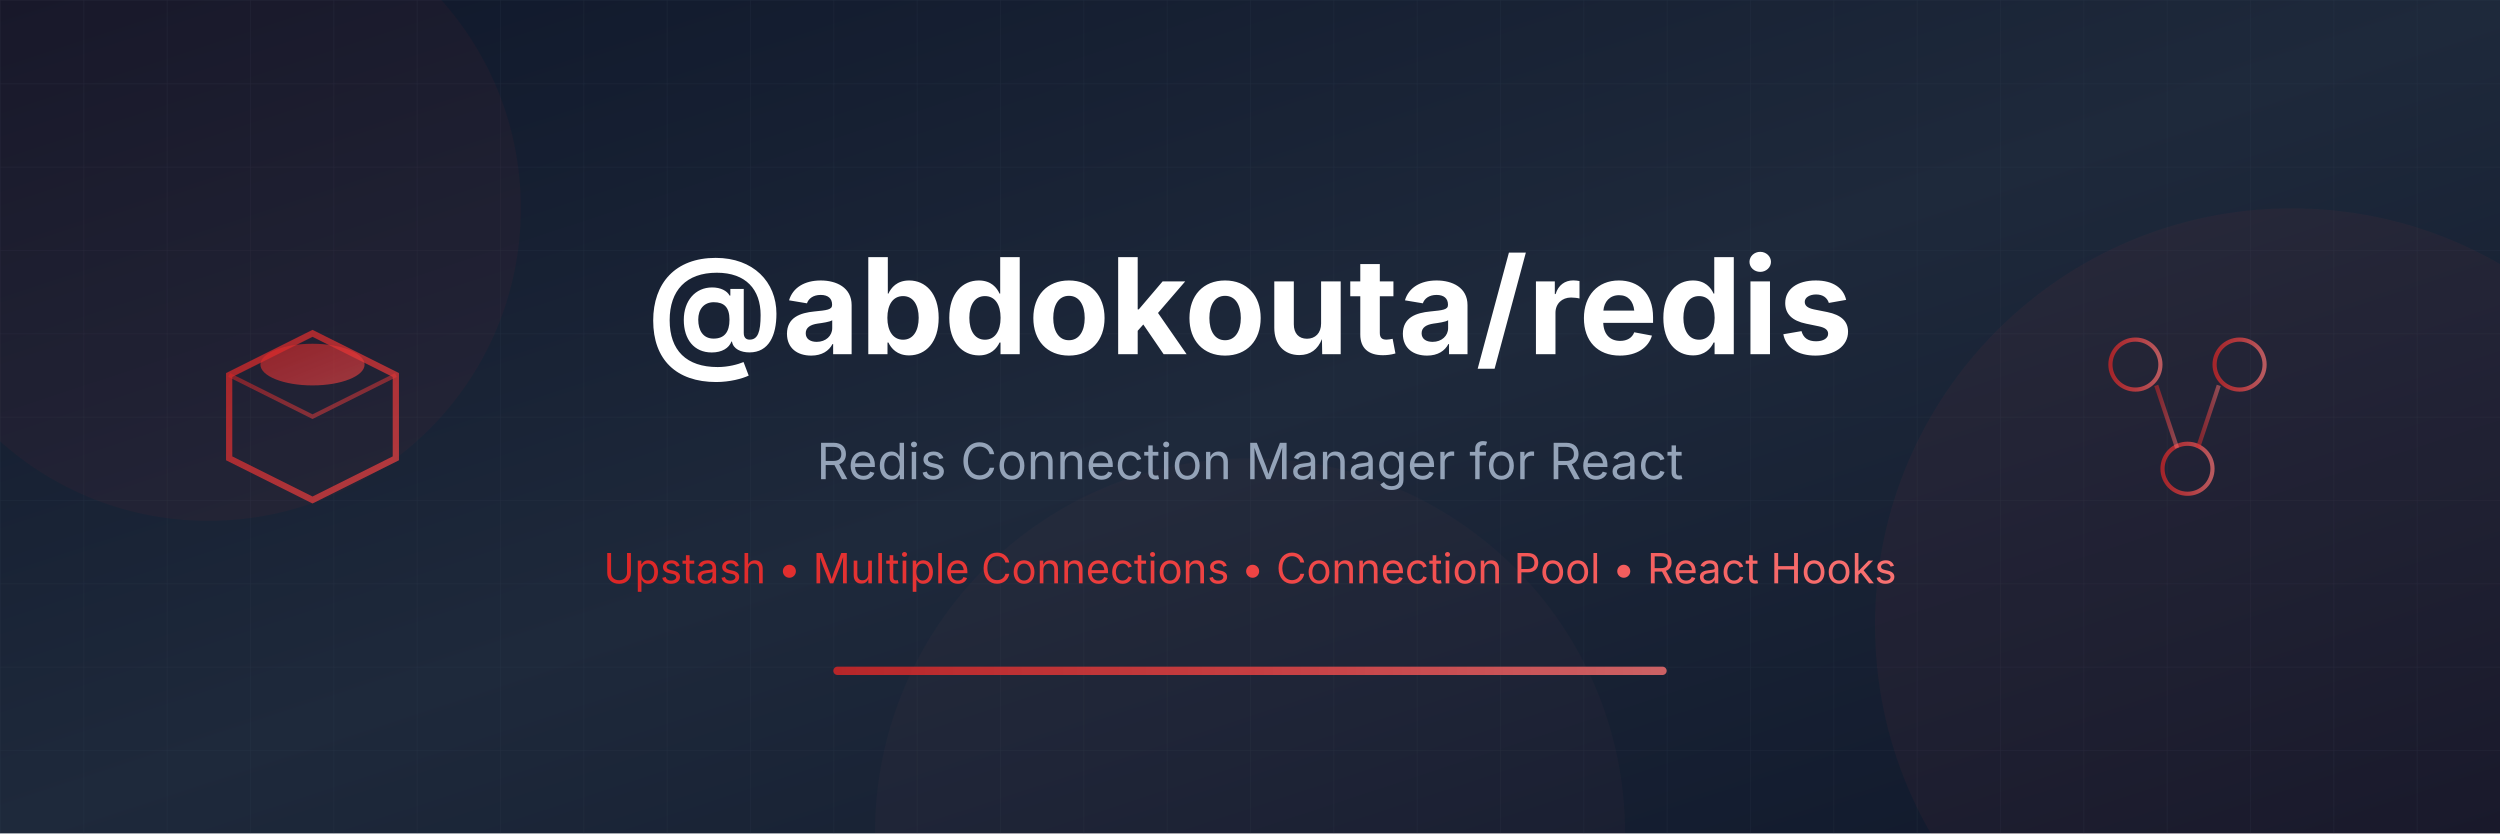
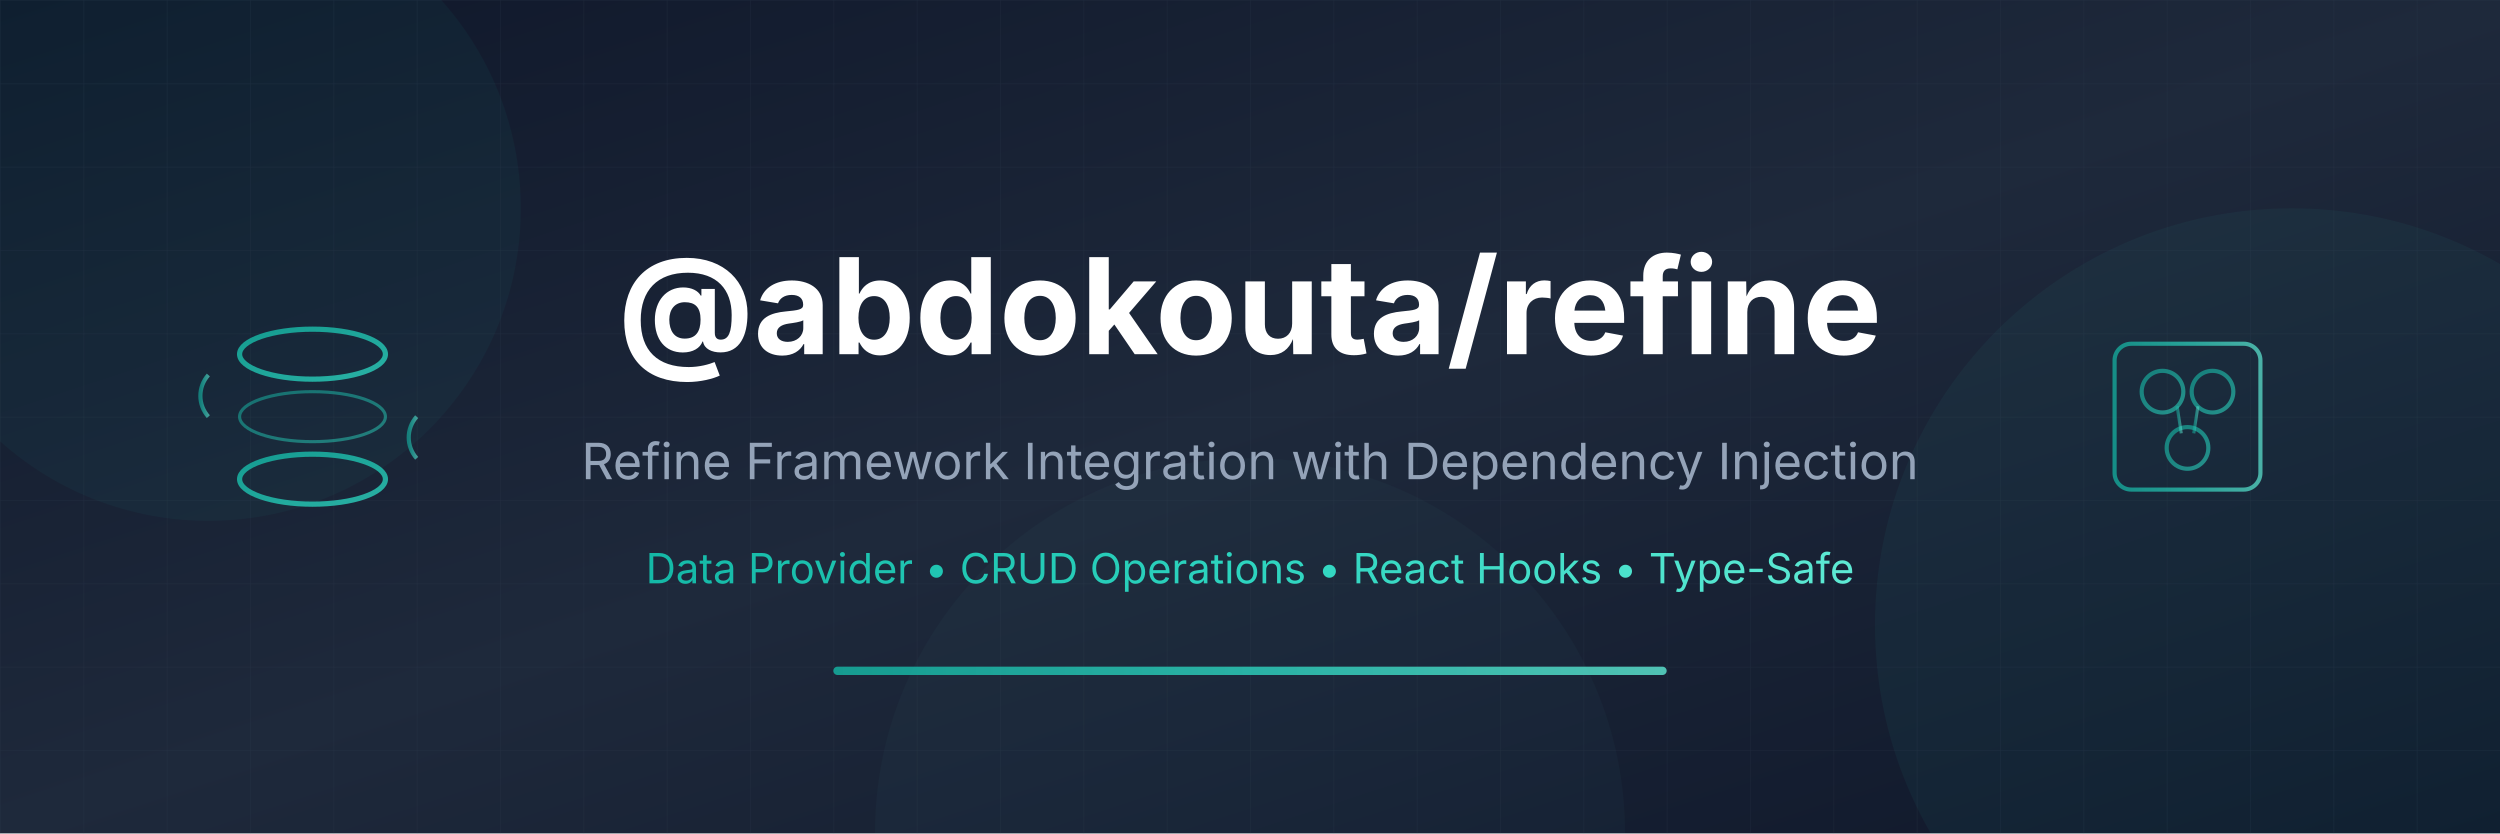
<svg xmlns="http://www.w3.org/2000/svg" width="1200" height="400" viewBox="0 0 1200 400" fill="none">
  <defs>
    <linearGradient id="bgGradient" x1="0%" y1="0%" x2="100%" y2="100%">
      <stop offset="0%" style="stop-color:#0f172a" />
      <stop offset="50%" style="stop-color:#1e293b" />
      <stop offset="100%" style="stop-color:#0f172a" />
    </linearGradient>
    <linearGradient id="accentGradient" x1="0%" y1="0%" x2="100%" y2="0%">
-       <stop offset="0%" style="stop-color:#dc2626" />
-       <stop offset="50%" style="stop-color:#ef4444" />
-       <stop offset="100%" style="stop-color:#f87171" />
+       <stop offset="0%" style="stop-color:#14b8a6" />
+       <stop offset="50%" style="stop-color:#2dd4bf" />
+       <stop offset="100%" style="stop-color:#5eead4" />
    </linearGradient>
-     <linearGradient id="redisGradient" x1="0%" y1="0%" x2="100%" y2="100%">
-       <stop offset="0%" style="stop-color:#dc2626" />
-       <stop offset="100%" style="stop-color:#ef4444" />
+     <linearGradient id="refineGradient" x1="0%" y1="0%" x2="100%" y2="100%">
+       <stop offset="0%" style="stop-color:#14b8a6" />
+       <stop offset="100%" style="stop-color:#2dd4bf" />
    </linearGradient>
  </defs>
  <rect width="1200" height="400" fill="url(#bgGradient)" />
  <pattern id="grid" width="40" height="40" patternUnits="userSpaceOnUse">
    <path d="M 40 0 L 0 0 0 40" fill="none" stroke="#334155" stroke-width="0.5" opacity="0.3" />
  </pattern>
  <rect width="1200" height="400" fill="url(#grid)" />
-   <circle cx="100" cy="100" r="150" fill="#dc2626" opacity="0.05" />
-   <circle cx="1100" cy="300" r="200" fill="#ef4444" opacity="0.05" />
-   <circle cx="600" cy="400" r="180" fill="#f87171" opacity="0.03" />
+   <circle cx="100" cy="100" r="150" fill="#14b8a6" opacity="0.05" />
+   <circle cx="1100" cy="300" r="200" fill="#2dd4bf" opacity="0.05" />
+   <circle cx="600" cy="400" r="180" fill="#5eead4" opacity="0.03" />
  <g transform="translate(150, 200)">
-     <path d="M0 -40 L40 -20 L40 20 L0 40 L-40 20 L-40 -20 Z" fill="none" stroke="url(#redisGradient)" stroke-width="3" opacity="0.7" />
-     <path d="M-40 -20 L0 0 L40 -20" fill="none" stroke="url(#redisGradient)" stroke-width="2" opacity="0.5" />
-     <path d="M0 0 L0 40" fill="none" stroke="url(#redisGradient)" stroke-width="2" opacity="0.5" />
-     <ellipse cx="0" cy="-25" rx="25" ry="10" fill="url(#redisGradient)" opacity="0.6" />
+     <ellipse cx="0" cy="-30" rx="35" ry="12" fill="none" stroke="url(#refineGradient)" stroke-width="2.5" opacity="0.8" />
+     <path d="M-35 -30 L-35 30" fill="none" stroke="url(#refineGradient)" stroke-width="2.5" opacity="0.8" />
+     <path d="M35 -30 L35 30" fill="none" stroke="url(#refineGradient)" stroke-width="2.5" opacity="0.8" />
+     <ellipse cx="0" cy="30" rx="35" ry="12" fill="none" stroke="url(#refineGradient)" stroke-width="2.5" opacity="0.8" />
+     <ellipse cx="0" cy="0" rx="35" ry="12" fill="none" stroke="url(#refineGradient)" stroke-width="1.5" opacity="0.5" />
+     <path d="M-50 0 A 15 15 0 0 1 -50 -20" fill="none" stroke="url(#accentGradient)" stroke-width="2" opacity="0.6" />
+     <path d="M50 0 A 15 15 0 0 0 50 20" fill="none" stroke="url(#accentGradient)" stroke-width="2" opacity="0.6" />
  </g>
  <g transform="translate(1050, 200)">
-     <circle cx="-25" cy="-25" r="12" fill="none" stroke="url(#accentGradient)" stroke-width="2" opacity="0.7" />
-     <circle cx="25" cy="-25" r="12" fill="none" stroke="url(#accentGradient)" stroke-width="2" opacity="0.7" />
-     <circle cx="0" cy="25" r="12" fill="none" stroke="url(#accentGradient)" stroke-width="2" opacity="0.7" />
-     <line x1="-15" y1="-15" x2="15" y2="-15" stroke="url(#accentGradient)" stroke-width="2" opacity="0.5" />
-     <line x1="-15" y1="-15" x2="-5" y2="15" stroke="url(#accentGradient)" stroke-width="2" opacity="0.5" />
-     <line x1="15" y1="-15" x2="5" y2="15" stroke="url(#accentGradient)" stroke-width="2" opacity="0.5" />
+     <rect x="-35" y="-35" width="70" height="70" rx="8" fill="none" stroke="url(#accentGradient)" stroke-width="2" opacity="0.7" />
+     <circle cx="-12" cy="-12" r="10" fill="none" stroke="url(#refineGradient)" stroke-width="2" opacity="0.6" />
+     <circle cx="12" cy="-12" r="10" fill="none" stroke="url(#refineGradient)" stroke-width="2" opacity="0.6" />
+     <circle cx="0" cy="15" r="10" fill="none" stroke="url(#refineGradient)" stroke-width="2" opacity="0.6" />
+     <line x1="-5" y1="-5" x2="-3" y2="8" stroke="url(#accentGradient)" stroke-width="1.5" opacity="0.5" />
+     <line x1="5" y1="-5" x2="3" y2="8" stroke="url(#accentGradient)" stroke-width="1.5" opacity="0.5" />
  </g>
  <text x="600" y="170" text-anchor="middle" font-family="system-ui, -apple-system, sans-serif" font-size="64" font-weight="700" fill="white">
-     @abdokouta/redis
+     @abdokouta/refine
  </text>
  <text x="600" y="230" text-anchor="middle" font-family="system-ui, -apple-system, sans-serif" font-size="24" fill="#94a3b8">
-     Redis Connection Manager for React
+     Refine Framework Integration with Dependency Injection
  </text>
  <text x="600" y="280" text-anchor="middle" font-family="system-ui, -apple-system, sans-serif" font-size="20" fill="url(#accentGradient)">
-     Upstash • Multiple Connections • Connection Pool • React Hooks
+     Data Provider • CRUD Operations • React Hooks • Type-Safe
  </text>
  <rect x="400" y="320" width="400" height="4" rx="2" fill="url(#accentGradient)" opacity="0.8" />
</svg>
